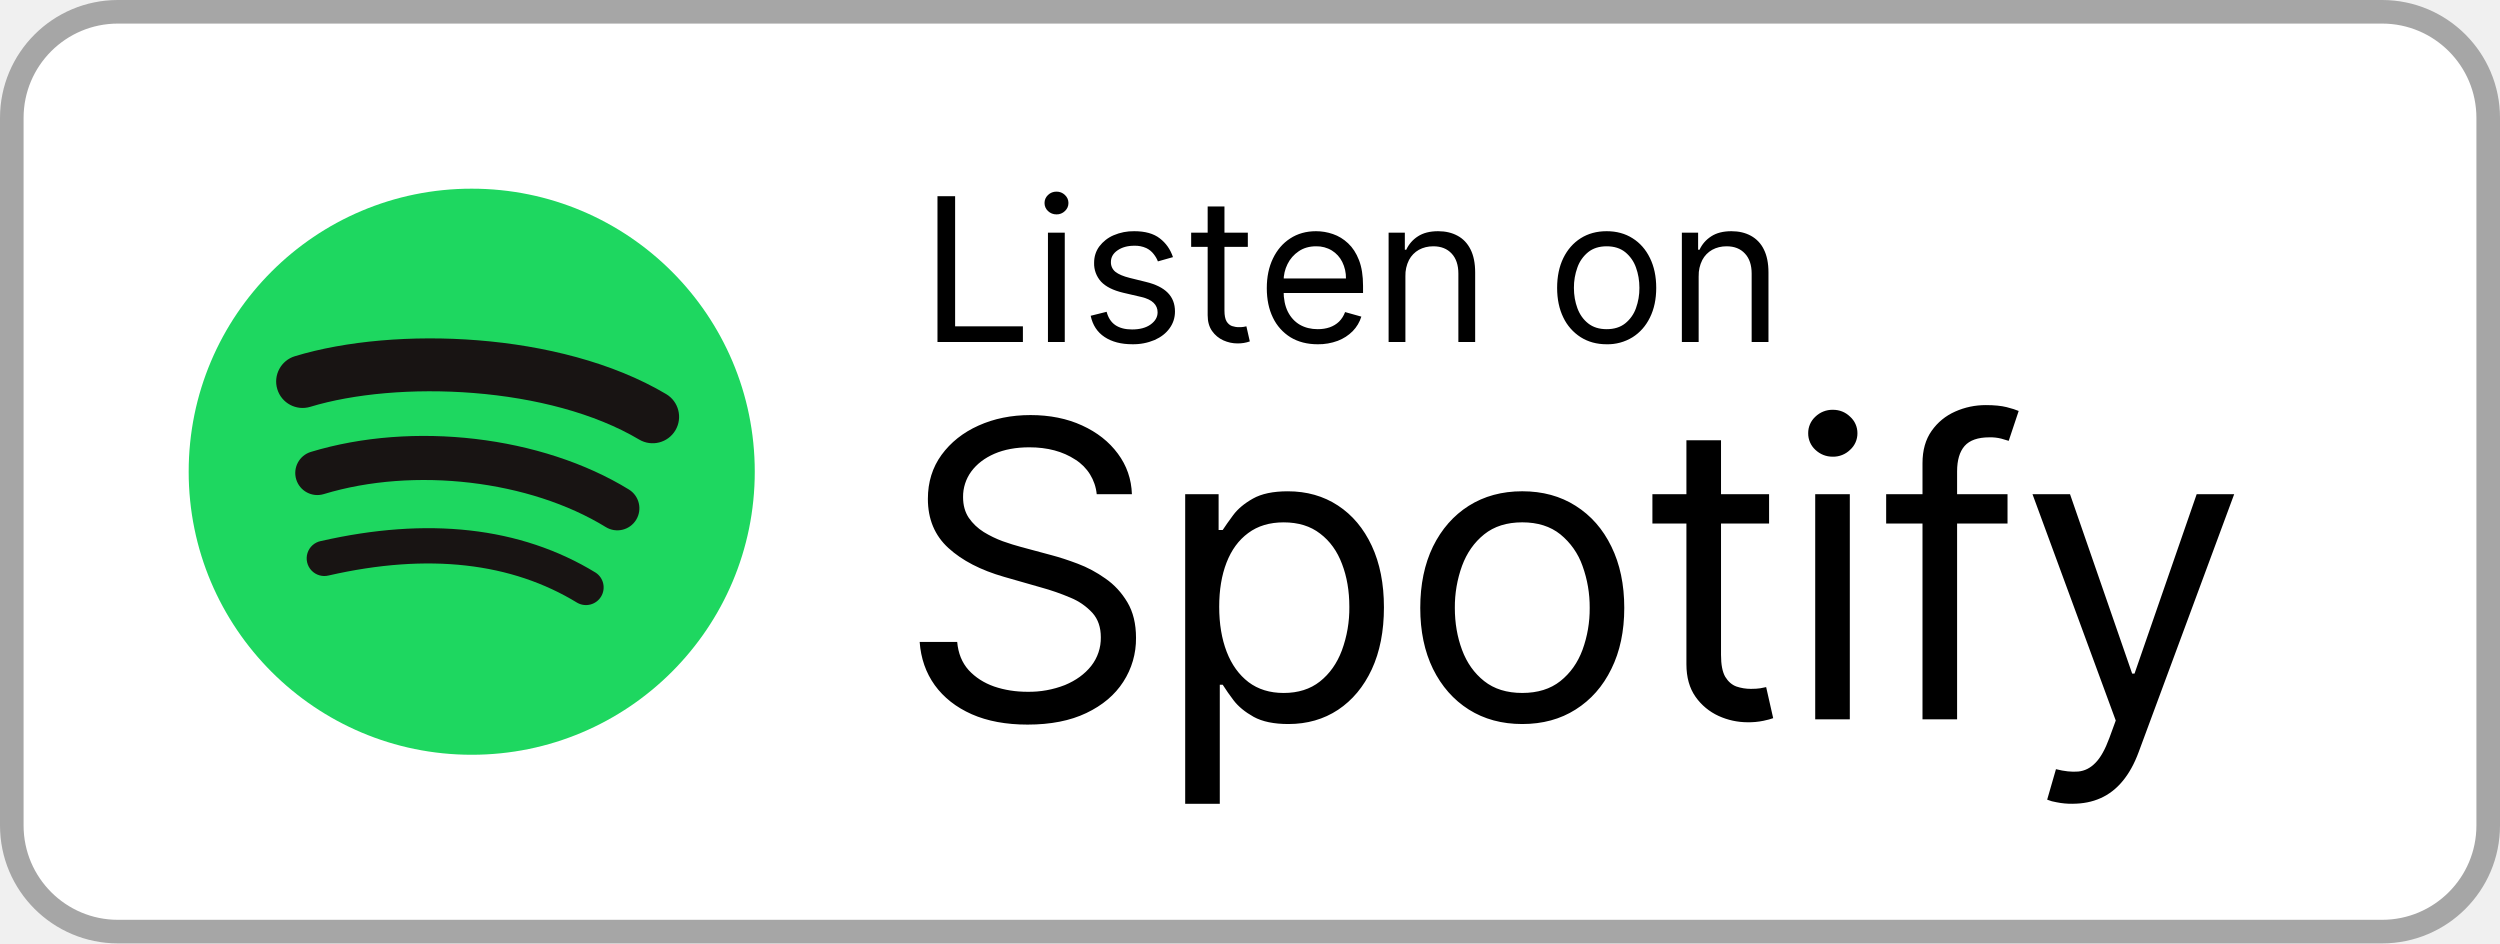
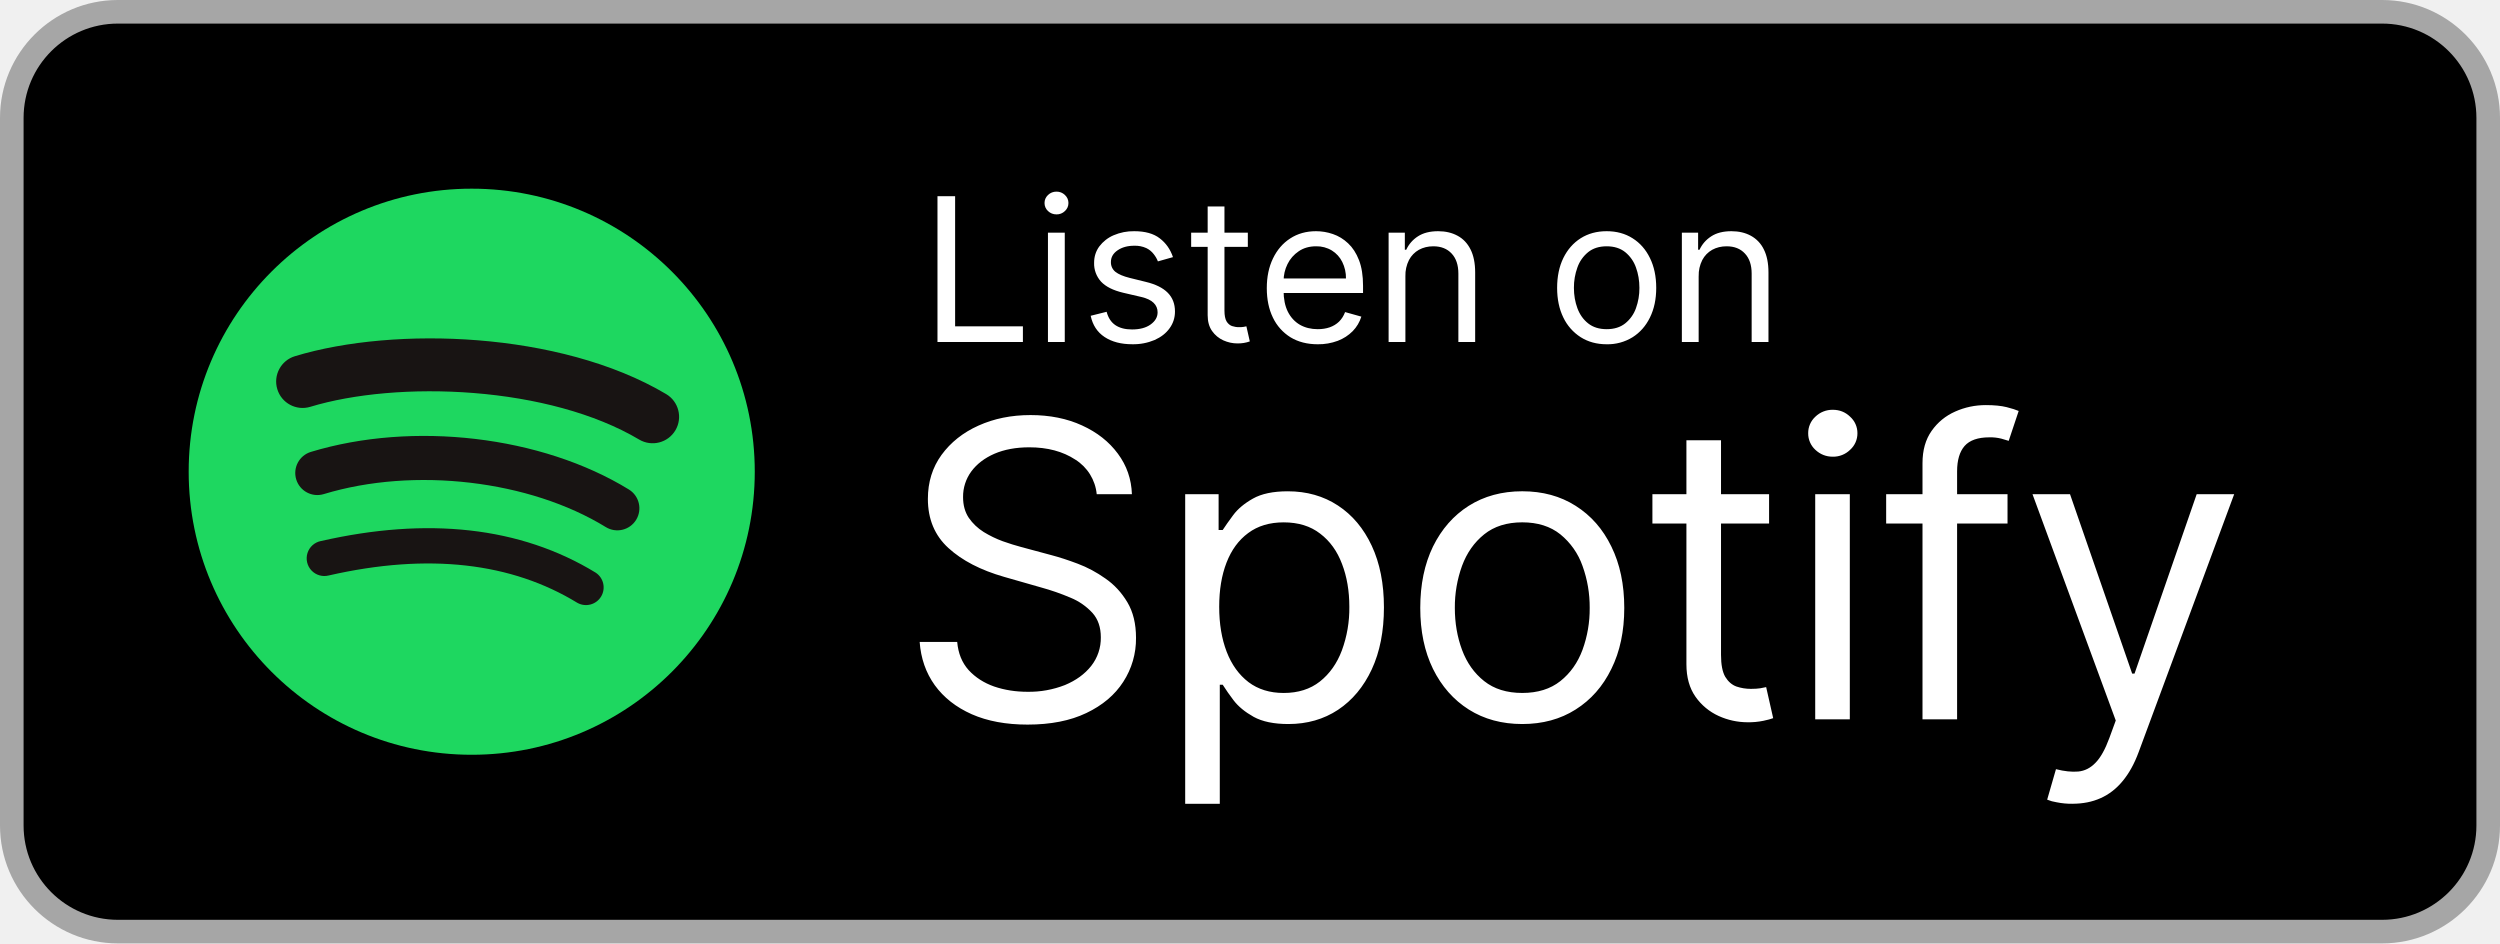
<svg xmlns="http://www.w3.org/2000/svg" width="106" height="40" fill="none" viewBox="0 0 106 40">
  <defs>
-     <clipPath id="spotify-light__a">
+     <clipPath id="spotify-dark__a">
      <path fill="#fff" d="M8 8h24v24H8z" />
    </clipPath>
  </defs>
-   <rect width="105" height="39" x=".5" y=".5" fill="#fff" rx="4.5" />
+   <rect width="105" height="39" x=".5" y=".5" fill="#000" rx="4.5" />
  <rect width="105" height="39" x=".5" y=".5" stroke="#A6A6A6" rx="4.5" />
-   <g fill-rule="evenodd" clip-path="url(#spotify-light__a)" clip-rule="evenodd">
+   <g fill-rule="evenodd" clip-path="url(#spotify-dark__a)" clip-rule="evenodd">
    <path fill="#1ED760" d="M20 32.002c6.628 0 12.002-5.374 12.002-12.002 0-6.628-5.374-12-12.002-12-6.628-.001-12 5.372-12 12s5.373 12.002 12.001 12.002Z" />
    <path fill="#181413" d="M13.6 22.942c4.508-1.03 8.455-.618 11.656 1.338a.749.749 0 0 1-.78 1.278c-2.781-1.7-6.303-2.126-10.543-1.157a.749.749 0 1 1-.334-1.46Zm-.417-3.782c4.329-1.313 9.776-.682 13.482 1.595a.935.935 0 1 1-.98 1.593c-3.223-1.982-8.113-2.566-11.959-1.398a.935.935 0 1 1-.543-1.79Zm7.085-4.731c2.798.224 5.7.928 7.977 2.28a1.121 1.121 0 0 1-1.145 1.928c-1.885-1.12-4.42-1.766-7.011-1.973-2.587-.207-5.112.032-6.933.585a1.121 1.121 0 0 1-.651-2.146c2.146-.651 4.961-.899 7.763-.674Z" />
  </g>
-   <path fill="#000" d="M39.749 14.5V8.318h.748v5.518h2.874v.664h-3.622Zm4.684 0V9.864h.713V14.5h-.713Zm.362-5.41a.506.506 0 0 1-.359-.141.456.456 0 0 1-.148-.341c0-.133.05-.247.148-.341.1-.095.22-.142.36-.142.138 0 .257.047.356.142.1.094.15.208.15.341 0 .133-.05.246-.15.341a.496.496 0 0 1-.357.142Zm4.94 1.812-.64.181c-.04-.107-.1-.21-.179-.31a.865.865 0 0 0-.313-.254 1.14 1.14 0 0 0-.51-.1c-.284 0-.52.065-.71.196-.187.129-.28.293-.28.492a.51.51 0 0 0 .192.42c.13.102.33.188.604.256l.688.17c.415.1.724.254.927.461.203.206.305.47.305.794 0 .266-.077.503-.23.713-.15.209-.362.374-.633.495a2.33 2.33 0 0 1-.948.18c-.473 0-.864-.102-1.174-.307-.31-.205-.506-.505-.589-.9l.676-.169c.065.25.186.437.365.562.182.124.418.187.71.187.332 0 .595-.07.79-.211.198-.143.296-.314.296-.514a.54.54 0 0 0-.169-.404c-.112-.11-.285-.193-.519-.248l-.773-.18c-.424-.101-.736-.257-.935-.469a1.133 1.133 0 0 1-.296-.8c0-.261.073-.493.22-.694a1.5 1.5 0 0 1 .607-.474 2.13 2.13 0 0 1 .875-.172c.46 0 .82.1 1.081.302.264.201.45.467.561.797Zm3.173-1.038v.603h-2.403v-.603h2.403Zm-1.703-1.111h.712v4.419c0 .201.03.352.088.453.06.098.137.165.23.199a.92.92 0 0 0 .298.048c.079 0 .143-.004.194-.012l.12-.024.145.64a1.491 1.491 0 0 1-.531.085c-.201 0-.399-.044-.592-.13a1.177 1.177 0 0 1-.477-.396c-.125-.177-.187-.4-.187-.67V8.753Zm4.668 5.844c-.447 0-.832-.099-1.156-.296a1.99 1.99 0 0 1-.745-.833c-.174-.358-.26-.775-.26-1.25s.086-.893.26-1.256c.175-.364.418-.648.73-.85.314-.206.68-.309 1.099-.309.241 0 .48.04.715.121.236.08.45.211.643.392.193.18.347.417.462.713.115.296.172.66.172 1.092v.302h-3.574v-.616h2.85a1.52 1.52 0 0 0-.157-.7 1.183 1.183 0 0 0-.441-.486 1.234 1.234 0 0 0-.67-.178c-.284 0-.53.07-.737.212a1.39 1.39 0 0 0-.474.543c-.11.223-.166.463-.166.718v.41c0 .35.06.648.181.891.123.242.293.426.51.553.218.124.47.187.758.187.187 0 .356-.027.507-.079.153-.054.285-.135.396-.241.11-.109.196-.244.256-.405l.689.193a1.526 1.526 0 0 1-.366.616 1.78 1.78 0 0 1-.634.41 2.35 2.35 0 0 1-.848.146Zm3.716-2.886V14.5h-.712V9.864h.688v.724h.06a1.33 1.33 0 0 1 .495-.567c.222-.145.507-.218.858-.218.313 0 .588.065.823.193.236.127.42.32.55.58.13.258.196.584.196.978V14.5h-.712v-2.898c0-.364-.095-.648-.284-.85-.19-.206-.449-.309-.779-.309-.227 0-.43.05-.61.148a1.058 1.058 0 0 0-.42.432 1.43 1.43 0 0 0-.153.688Zm8.534 2.886c-.419 0-.786-.1-1.102-.3a2.018 2.018 0 0 1-.736-.835c-.175-.358-.263-.777-.263-1.256 0-.483.088-.905.263-1.265.177-.36.422-.64.736-.839.316-.2.683-.299 1.102-.299.418 0 .785.1 1.099.3.316.198.561.478.736.838.177.36.266.782.266 1.265 0 .479-.089.898-.266 1.256-.175.358-.42.636-.736.836a2.01 2.01 0 0 1-1.1.299Zm0-.64c.318 0 .58-.082.785-.245a1.44 1.44 0 0 0 .456-.643 2.47 2.47 0 0 0 .147-.863c0-.31-.049-.599-.147-.866a1.46 1.46 0 0 0-.456-.65c-.206-.164-.467-.247-.785-.247s-.58.083-.785.248a1.46 1.46 0 0 0-.456.649 2.487 2.487 0 0 0-.148.866c0 .31.05.598.148.863.099.266.25.48.456.643.205.163.467.245.785.245Zm3.9-2.246V14.5h-.712V9.864H72v.724h.06c.11-.235.274-.424.496-.567.221-.145.507-.218.857-.218.314 0 .589.065.824.193a1.3 1.3 0 0 1 .55.58c.13.258.196.584.196.978V14.5h-.713v-2.898c0-.364-.094-.648-.284-.85-.189-.206-.448-.309-.778-.309-.228 0-.43.05-.61.148a1.059 1.059 0 0 0-.42.432 1.43 1.43 0 0 0-.154.688Zm-25.522 9.243a1.95 1.95 0 0 0-.907-1.466c-.53-.348-1.18-.522-1.951-.522-.564 0-1.057.091-1.48.273-.418.183-.745.433-.981.752a1.802 1.802 0 0 0-.348 1.088c0 .34.08.632.242.876.166.24.377.441.634.603.257.157.526.288.808.391.282.1.54.18.777.243l1.292.348c.332.087.7.207 1.106.36.41.154.802.363 1.175.628.377.26.688.597.932 1.007.245.41.367.913.367 1.51a3.35 3.35 0 0 1-.54 1.864c-.357.555-.88.997-1.567 1.324-.683.327-1.514.49-2.492.49-.911 0-1.7-.146-2.367-.44-.663-.295-1.185-.705-1.567-1.231-.377-.526-.59-1.137-.64-1.833h1.591c.042.48.203.878.485 1.193.286.31.646.543 1.081.696.44.15.912.224 1.417.224a4.17 4.17 0 0 0 1.585-.286c.468-.195.839-.464 1.112-.808a1.91 1.91 0 0 0 .41-1.218c0-.423-.118-.767-.354-1.032a2.6 2.6 0 0 0-.932-.646 9.782 9.782 0 0 0-1.25-.435l-1.565-.448c-.994-.285-1.782-.693-2.362-1.224-.58-.53-.87-1.224-.87-2.082 0-.712.193-1.334.578-1.864.39-.534.912-.949 1.566-1.243.66-.298 1.394-.447 2.207-.447.82 0 1.549.147 2.187.44.638.291 1.143.689 1.516 1.194.377.506.576 1.08.597 1.721H46.5Zm3.751 13.126V20.955h1.417v1.516h.174c.108-.166.257-.377.447-.634.195-.261.473-.493.833-.696.365-.207.858-.31 1.48-.31.803 0 1.511.2 2.124.602.614.402 1.092.972 1.436 1.709.344.738.516 1.608.516 2.61 0 1.011-.172 1.887-.516 2.629-.344.737-.82 1.309-1.43 1.715-.608.402-1.31.603-2.106.603-.613 0-1.104-.102-1.473-.305-.369-.207-.652-.44-.851-.702a9.38 9.38 0 0 1-.46-.659h-.124v5.047h-1.467Zm1.442-8.353c0 .721.105 1.357.317 1.908.211.547.52.976.926 1.287.406.306.903.46 1.491.46.613 0 1.125-.162 1.535-.485.414-.328.725-.767.932-1.318a5.17 5.17 0 0 0 .317-1.852c0-.67-.103-1.276-.31-1.814-.203-.543-.512-.972-.927-1.287-.41-.319-.925-.478-1.547-.478-.596 0-1.098.15-1.504.453-.406.299-.712.717-.92 1.256-.207.534-.31 1.158-.31 1.87Zm12.85 4.972c-.862 0-1.618-.205-2.268-.615-.647-.41-1.152-.984-1.517-1.722-.36-.737-.54-1.599-.54-2.585 0-.994.18-1.862.54-2.604.365-.741.87-1.317 1.517-1.727.65-.41 1.406-.616 2.268-.616.862 0 1.616.205 2.262.616.65.41 1.156.985 1.516 1.727.365.742.547 1.61.547 2.604 0 .986-.182 1.848-.547 2.585-.36.738-.866 1.312-1.516 1.722-.646.41-1.4.615-2.262.615Zm0-1.318c.654 0 1.193-.167 1.616-.503.422-.336.735-.777.938-1.324a5.063 5.063 0 0 0 .305-1.777 5.12 5.12 0 0 0-.305-1.784 3.007 3.007 0 0 0-.938-1.336c-.423-.34-.962-.51-1.616-.51-.655 0-1.193.17-1.616.51-.422.34-.735.785-.938 1.336a5.12 5.12 0 0 0-.305 1.784c0 .638.102 1.23.305 1.777.203.547.515.988.938 1.324.423.336.961.503 1.616.503Zm10.465-8.427v1.243h-4.947v-1.242h4.947Zm-3.505-2.286h1.467v9.098c0 .414.06.725.18.932.124.203.282.34.472.41.195.066.4.1.616.1.161 0 .294-.009.397-.025l.249-.05.298 1.317c-.1.038-.238.075-.416.112a3.062 3.062 0 0 1-.677.062 2.96 2.96 0 0 1-1.219-.267 2.42 2.42 0 0 1-.981-.814c-.257-.365-.386-.825-.386-1.38v-9.495ZM76.965 30.5v-9.546h1.467V30.5h-1.467Zm.746-11.136c-.286 0-.532-.098-.74-.292a.939.939 0 0 1-.304-.703.94.94 0 0 1 .305-.702 1.04 1.04 0 0 1 .74-.292c.285 0 .53.097.732.292a.93.93 0 0 1 .311.702.93.93 0 0 1-.31.703 1.021 1.021 0 0 1-.734.292Zm7.408 1.59v1.243h-5.146v-1.242h5.146ZM81.514 30.5V19.637c0-.547.129-1.003.386-1.367.257-.365.59-.638 1-.82.41-.183.843-.274 1.3-.274.36 0 .654.03.882.087.228.058.397.112.51.162l-.423 1.267a7.008 7.008 0 0 0-.311-.093 1.883 1.883 0 0 0-.51-.056c-.484 0-.835.123-1.05.367-.211.244-.317.603-.317 1.075V30.5h-1.466Zm6.355 3.58a3.17 3.17 0 0 1-.665-.063 1.753 1.753 0 0 1-.404-.111l.373-1.293c.356.091.671.124.945.1.273-.026.515-.148.727-.367.215-.216.412-.566.59-1.05l.273-.746-3.53-9.596h1.591l2.635 7.607h.1l2.635-7.607h1.59l-4.051 10.938c-.182.493-.408.901-.677 1.224-.27.328-.583.57-.939.727-.352.158-.75.236-1.193.236Z" />
+   <path fill="#fff" d="M39.749 14.5V8.318h.748v5.518h2.874v.664h-3.622Zm4.684 0V9.864h.713V14.5h-.713Zm.362-5.41a.506.506 0 0 1-.359-.141.456.456 0 0 1-.148-.341c0-.133.05-.247.148-.341.1-.095.22-.142.36-.142.138 0 .257.047.356.142.1.094.15.208.15.341 0 .133-.05.246-.15.341a.496.496 0 0 1-.357.142Zm4.94 1.812-.64.181c-.04-.107-.1-.21-.179-.31a.865.865 0 0 0-.313-.254 1.14 1.14 0 0 0-.51-.1c-.284 0-.52.065-.71.196-.187.129-.28.293-.28.492a.51.51 0 0 0 .192.42c.13.102.33.188.604.256l.688.17c.415.1.724.254.927.461.203.206.305.47.305.794 0 .266-.077.503-.23.713-.15.209-.362.374-.633.495a2.33 2.33 0 0 1-.948.18c-.473 0-.864-.102-1.174-.307-.31-.205-.506-.505-.589-.9l.676-.169c.065.25.186.437.365.562.182.124.418.187.71.187.332 0 .595-.07.79-.211.198-.143.296-.314.296-.514a.54.54 0 0 0-.169-.404c-.112-.11-.285-.193-.519-.248l-.773-.18c-.424-.101-.736-.257-.935-.469a1.133 1.133 0 0 1-.296-.8c0-.261.073-.493.22-.694a1.5 1.5 0 0 1 .607-.474 2.13 2.13 0 0 1 .875-.172c.46 0 .82.1 1.081.302.264.201.45.467.561.797Zm3.173-1.038v.603h-2.403v-.603h2.403Zm-1.703-1.111h.712v4.419c0 .201.03.352.088.453.06.098.137.165.23.199a.92.92 0 0 0 .298.048c.079 0 .143-.004.194-.012l.12-.024.145.64a1.491 1.491 0 0 1-.531.085c-.201 0-.399-.044-.592-.13a1.177 1.177 0 0 1-.477-.396c-.125-.177-.187-.4-.187-.67V8.753Zm4.668 5.844c-.447 0-.832-.099-1.156-.296a1.99 1.99 0 0 1-.745-.833c-.174-.358-.26-.775-.26-1.25s.086-.893.26-1.256c.175-.364.418-.648.73-.85.314-.206.68-.309 1.099-.309.241 0 .48.04.715.121.236.08.45.211.643.392.193.18.347.417.462.713.115.296.172.66.172 1.092v.302h-3.574v-.616h2.85a1.52 1.52 0 0 0-.157-.7 1.183 1.183 0 0 0-.441-.486 1.234 1.234 0 0 0-.67-.178c-.284 0-.53.07-.737.212a1.39 1.39 0 0 0-.474.543c-.11.223-.166.463-.166.718v.41c0 .35.06.648.181.891.123.242.293.426.51.553.218.124.47.187.758.187.187 0 .356-.027.507-.079.153-.054.285-.135.396-.241.11-.109.196-.244.256-.405l.689.193a1.526 1.526 0 0 1-.366.616 1.78 1.78 0 0 1-.634.41 2.35 2.35 0 0 1-.848.146Zm3.716-2.886V14.5h-.712V9.864h.688v.724h.06a1.33 1.33 0 0 1 .495-.567c.222-.145.507-.218.858-.218.313 0 .588.065.823.193.236.127.42.32.55.58.13.258.196.584.196.978V14.5h-.712v-2.898c0-.364-.095-.648-.284-.85-.19-.206-.449-.309-.779-.309-.227 0-.43.05-.61.148a1.058 1.058 0 0 0-.42.432 1.43 1.43 0 0 0-.153.688Zm8.534 2.886c-.419 0-.786-.1-1.102-.3a2.018 2.018 0 0 1-.736-.835c-.175-.358-.263-.777-.263-1.256 0-.483.088-.905.263-1.265.177-.36.422-.64.736-.839.316-.2.683-.299 1.102-.299.418 0 .785.1 1.099.3.316.198.561.478.736.838.177.36.266.782.266 1.265 0 .479-.089.898-.266 1.256-.175.358-.42.636-.736.836a2.01 2.01 0 0 1-1.1.299Zm0-.64c.318 0 .58-.082.785-.245a1.44 1.44 0 0 0 .456-.643 2.47 2.47 0 0 0 .147-.863c0-.31-.049-.599-.147-.866a1.46 1.46 0 0 0-.456-.65c-.206-.164-.467-.247-.785-.247s-.58.083-.785.248a1.46 1.46 0 0 0-.456.649 2.487 2.487 0 0 0-.148.866c0 .31.05.598.148.863.099.266.25.48.456.643.205.163.467.245.785.245Zm3.9-2.246V14.5h-.712V9.864H72v.724h.06c.11-.235.274-.424.496-.567.221-.145.507-.218.857-.218.314 0 .589.065.824.193a1.3 1.3 0 0 1 .55.58c.13.258.196.584.196.978V14.5h-.713v-2.898c0-.364-.094-.648-.284-.85-.189-.206-.448-.309-.778-.309-.228 0-.43.05-.61.148a1.059 1.059 0 0 0-.42.432 1.43 1.43 0 0 0-.154.688Zm-25.522 9.243a1.95 1.95 0 0 0-.907-1.466c-.53-.348-1.18-.522-1.951-.522-.564 0-1.057.091-1.48.273-.418.183-.745.433-.981.752a1.802 1.802 0 0 0-.348 1.088c0 .34.08.632.242.876.166.24.377.441.634.603.257.157.526.288.808.391.282.1.54.18.777.243l1.292.348c.332.087.7.207 1.106.36.41.154.802.363 1.175.628.377.26.688.597.932 1.007.245.41.367.913.367 1.51a3.35 3.35 0 0 1-.54 1.864c-.357.555-.88.997-1.567 1.324-.683.327-1.514.49-2.492.49-.911 0-1.7-.146-2.367-.44-.663-.295-1.185-.705-1.567-1.231-.377-.526-.59-1.137-.64-1.833h1.591c.042.48.203.878.485 1.193.286.31.646.543 1.081.696.44.15.912.224 1.417.224a4.17 4.17 0 0 0 1.585-.286c.468-.195.839-.464 1.112-.808a1.91 1.91 0 0 0 .41-1.218c0-.423-.118-.767-.354-1.032a2.6 2.6 0 0 0-.932-.646 9.782 9.782 0 0 0-1.25-.435l-1.565-.448c-.994-.285-1.782-.693-2.362-1.224-.58-.53-.87-1.224-.87-2.082 0-.712.193-1.334.578-1.864.39-.534.912-.949 1.566-1.243.66-.298 1.394-.447 2.207-.447.82 0 1.549.147 2.187.44.638.291 1.143.689 1.516 1.194.377.506.576 1.08.597 1.721H46.5Zm3.751 13.126V20.955h1.417v1.516h.174c.108-.166.257-.377.447-.634.195-.261.473-.493.833-.696.365-.207.858-.31 1.48-.31.803 0 1.511.2 2.124.602.614.402 1.092.972 1.436 1.709.344.738.516 1.608.516 2.61 0 1.011-.172 1.887-.516 2.629-.344.737-.82 1.309-1.43 1.715-.608.402-1.31.603-2.106.603-.613 0-1.104-.102-1.473-.305-.369-.207-.652-.44-.851-.702a9.38 9.38 0 0 1-.46-.659h-.124v5.047h-1.467Zm1.442-8.353c0 .721.105 1.357.317 1.908.211.547.52.976.926 1.287.406.306.903.46 1.491.46.613 0 1.125-.162 1.535-.485.414-.328.725-.767.932-1.318a5.17 5.17 0 0 0 .317-1.852c0-.67-.103-1.276-.31-1.814-.203-.543-.512-.972-.927-1.287-.41-.319-.925-.478-1.547-.478-.596 0-1.098.15-1.504.453-.406.299-.712.717-.92 1.256-.207.534-.31 1.158-.31 1.87Zm12.85 4.972c-.862 0-1.618-.205-2.268-.615-.647-.41-1.152-.984-1.517-1.722-.36-.737-.54-1.599-.54-2.585 0-.994.18-1.862.54-2.604.365-.741.87-1.317 1.517-1.727.65-.41 1.406-.616 2.268-.616.862 0 1.616.205 2.262.616.65.41 1.156.985 1.516 1.727.365.742.547 1.61.547 2.604 0 .986-.182 1.848-.547 2.585-.36.738-.866 1.312-1.516 1.722-.646.41-1.4.615-2.262.615Zm0-1.318c.654 0 1.193-.167 1.616-.503.422-.336.735-.777.938-1.324a5.063 5.063 0 0 0 .305-1.777 5.12 5.12 0 0 0-.305-1.784 3.007 3.007 0 0 0-.938-1.336c-.423-.34-.962-.51-1.616-.51-.655 0-1.193.17-1.616.51-.422.34-.735.785-.938 1.336a5.12 5.12 0 0 0-.305 1.784c0 .638.102 1.23.305 1.777.203.547.515.988.938 1.324.423.336.961.503 1.616.503Zm10.465-8.427v1.243h-4.947v-1.242h4.947Zm-3.505-2.286h1.467v9.098c0 .414.06.725.18.932.124.203.282.34.472.41.195.066.4.1.616.1.161 0 .294-.009.397-.025l.249-.05.298 1.317c-.1.038-.238.075-.416.112a3.062 3.062 0 0 1-.677.062 2.96 2.96 0 0 1-1.219-.267 2.42 2.42 0 0 1-.981-.814c-.257-.365-.386-.825-.386-1.38v-9.495ZM76.965 30.5v-9.546h1.467V30.5h-1.467Zm.746-11.136c-.286 0-.532-.098-.74-.292a.939.939 0 0 1-.304-.703.94.94 0 0 1 .305-.702 1.04 1.04 0 0 1 .74-.292c.285 0 .53.097.732.292a.93.93 0 0 1 .311.702.93.93 0 0 1-.31.703 1.021 1.021 0 0 1-.734.292Zm7.408 1.59v1.243h-5.146v-1.242h5.146ZM81.514 30.5V19.637c0-.547.129-1.003.386-1.367.257-.365.59-.638 1-.82.41-.183.843-.274 1.3-.274.36 0 .654.03.882.087.228.058.397.112.51.162l-.423 1.267a7.008 7.008 0 0 0-.311-.093 1.883 1.883 0 0 0-.51-.056c-.484 0-.835.123-1.05.367-.211.244-.317.603-.317 1.075V30.5h-1.466Zm6.355 3.58a3.17 3.17 0 0 1-.665-.063 1.753 1.753 0 0 1-.404-.111l.373-1.293c.356.091.671.124.945.1.273-.026.515-.148.727-.367.215-.216.412-.566.59-1.05l.273-.746-3.53-9.596h1.591l2.635 7.607h.1l2.635-7.607h1.59l-4.051 10.938c-.182.493-.408.901-.677 1.224-.27.328-.583.57-.939.727-.352.158-.75.236-1.193.236Z" />
</svg>
